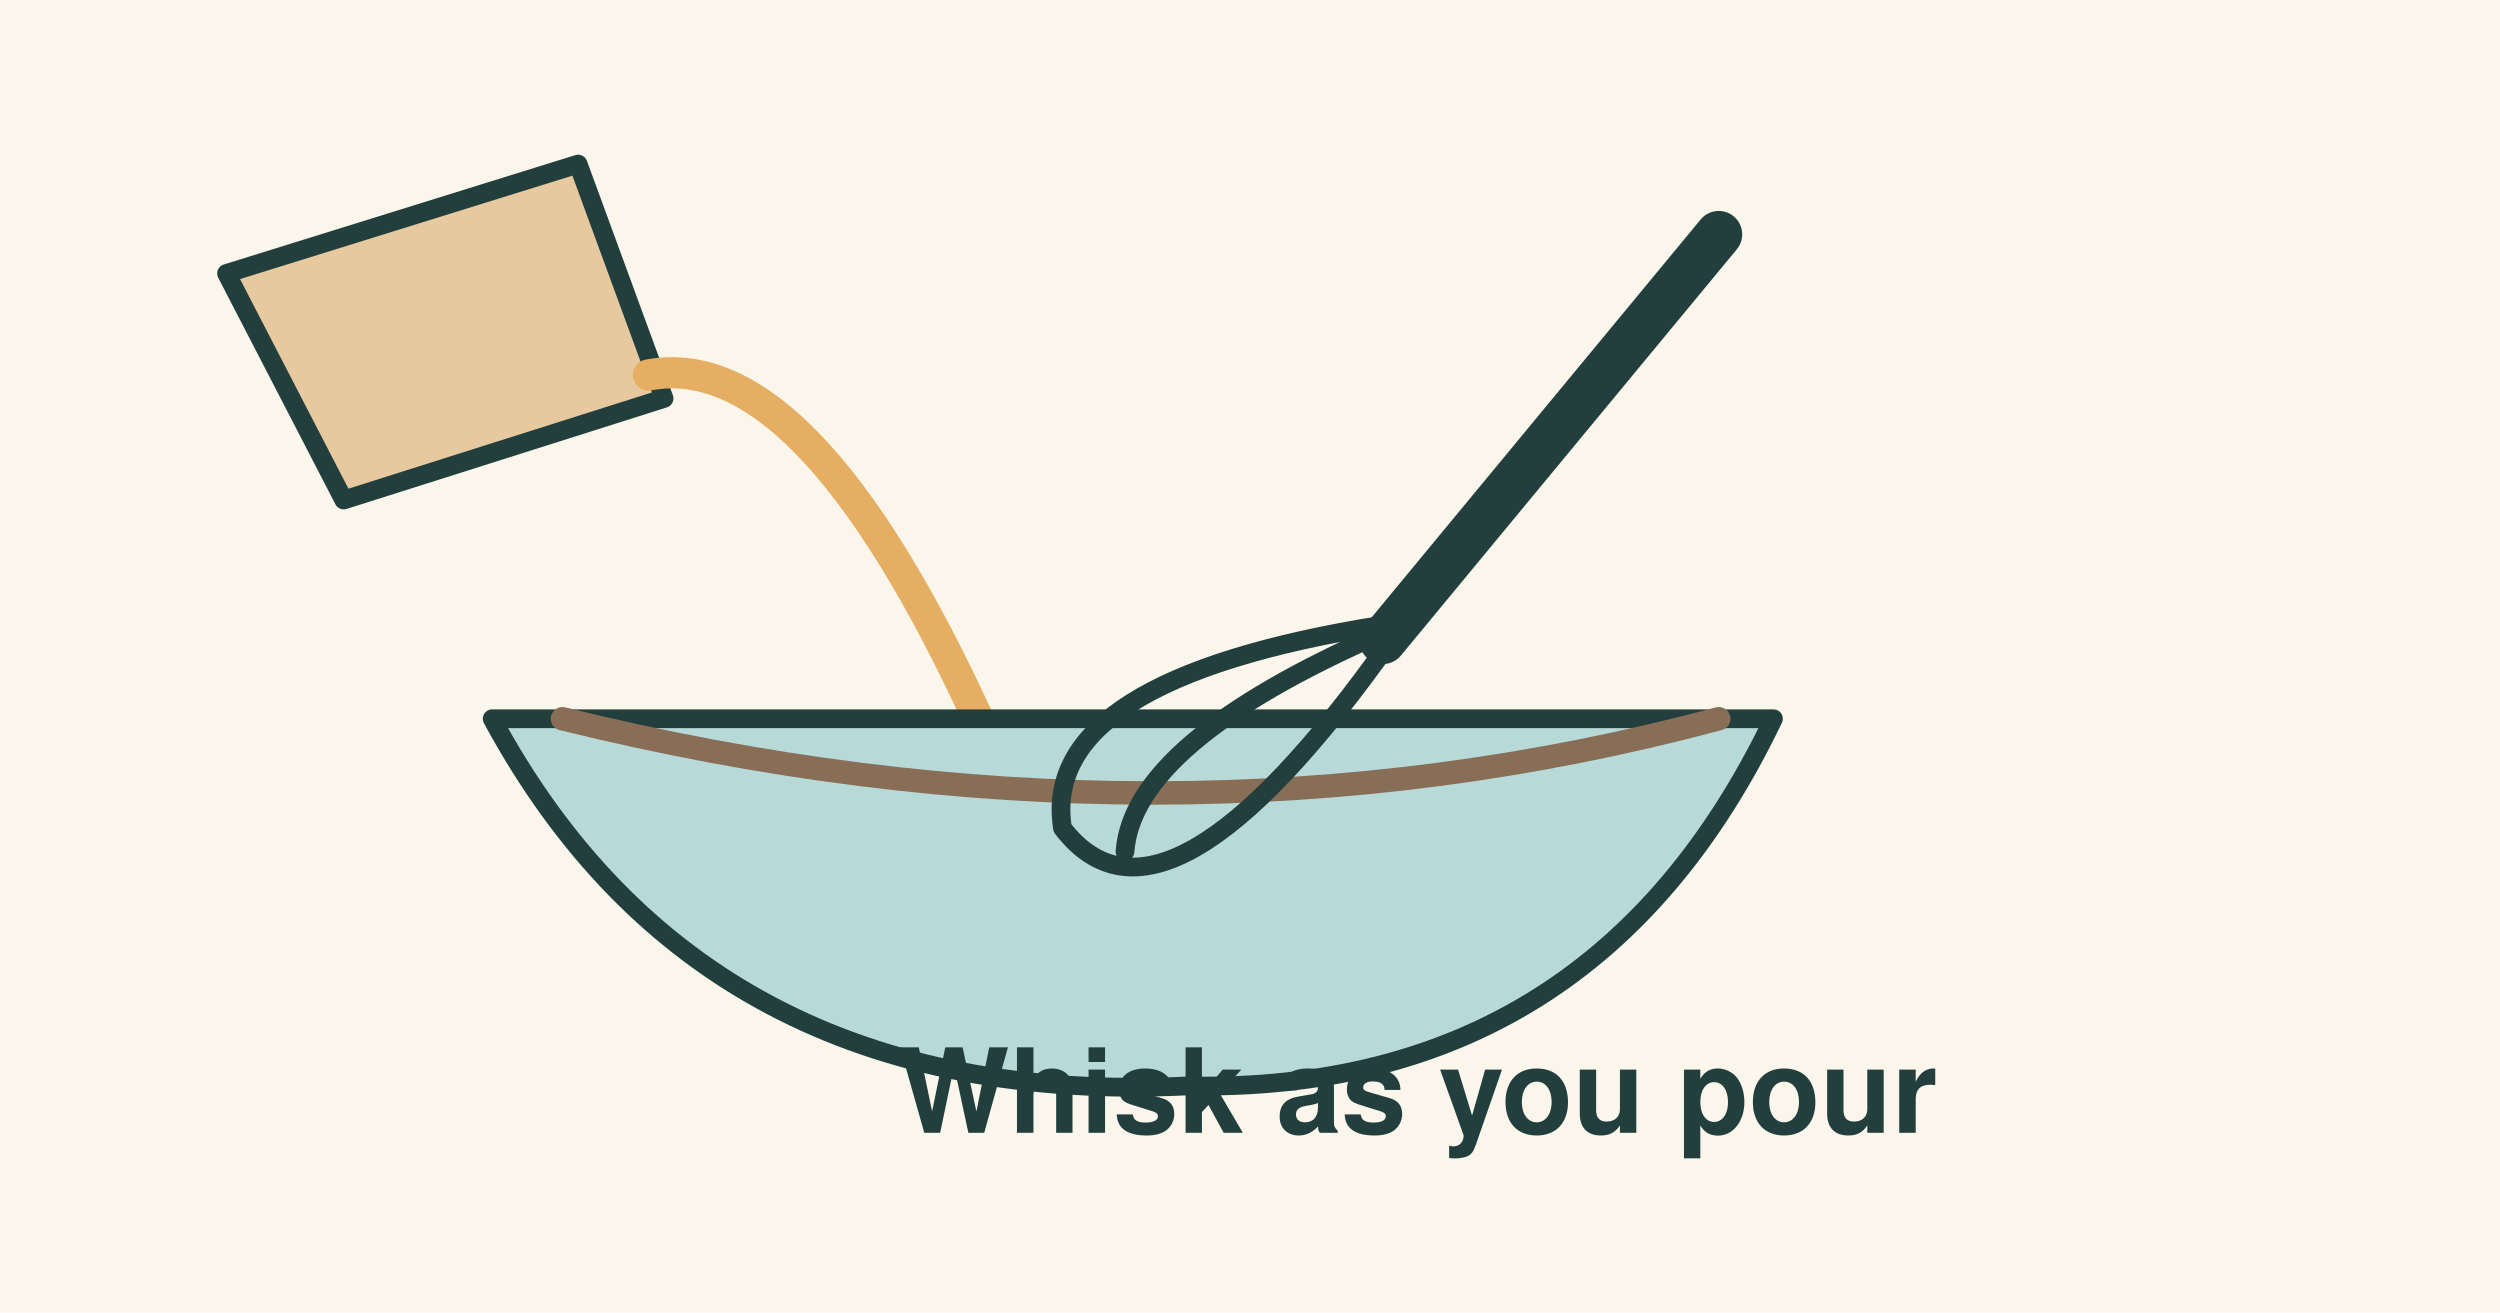
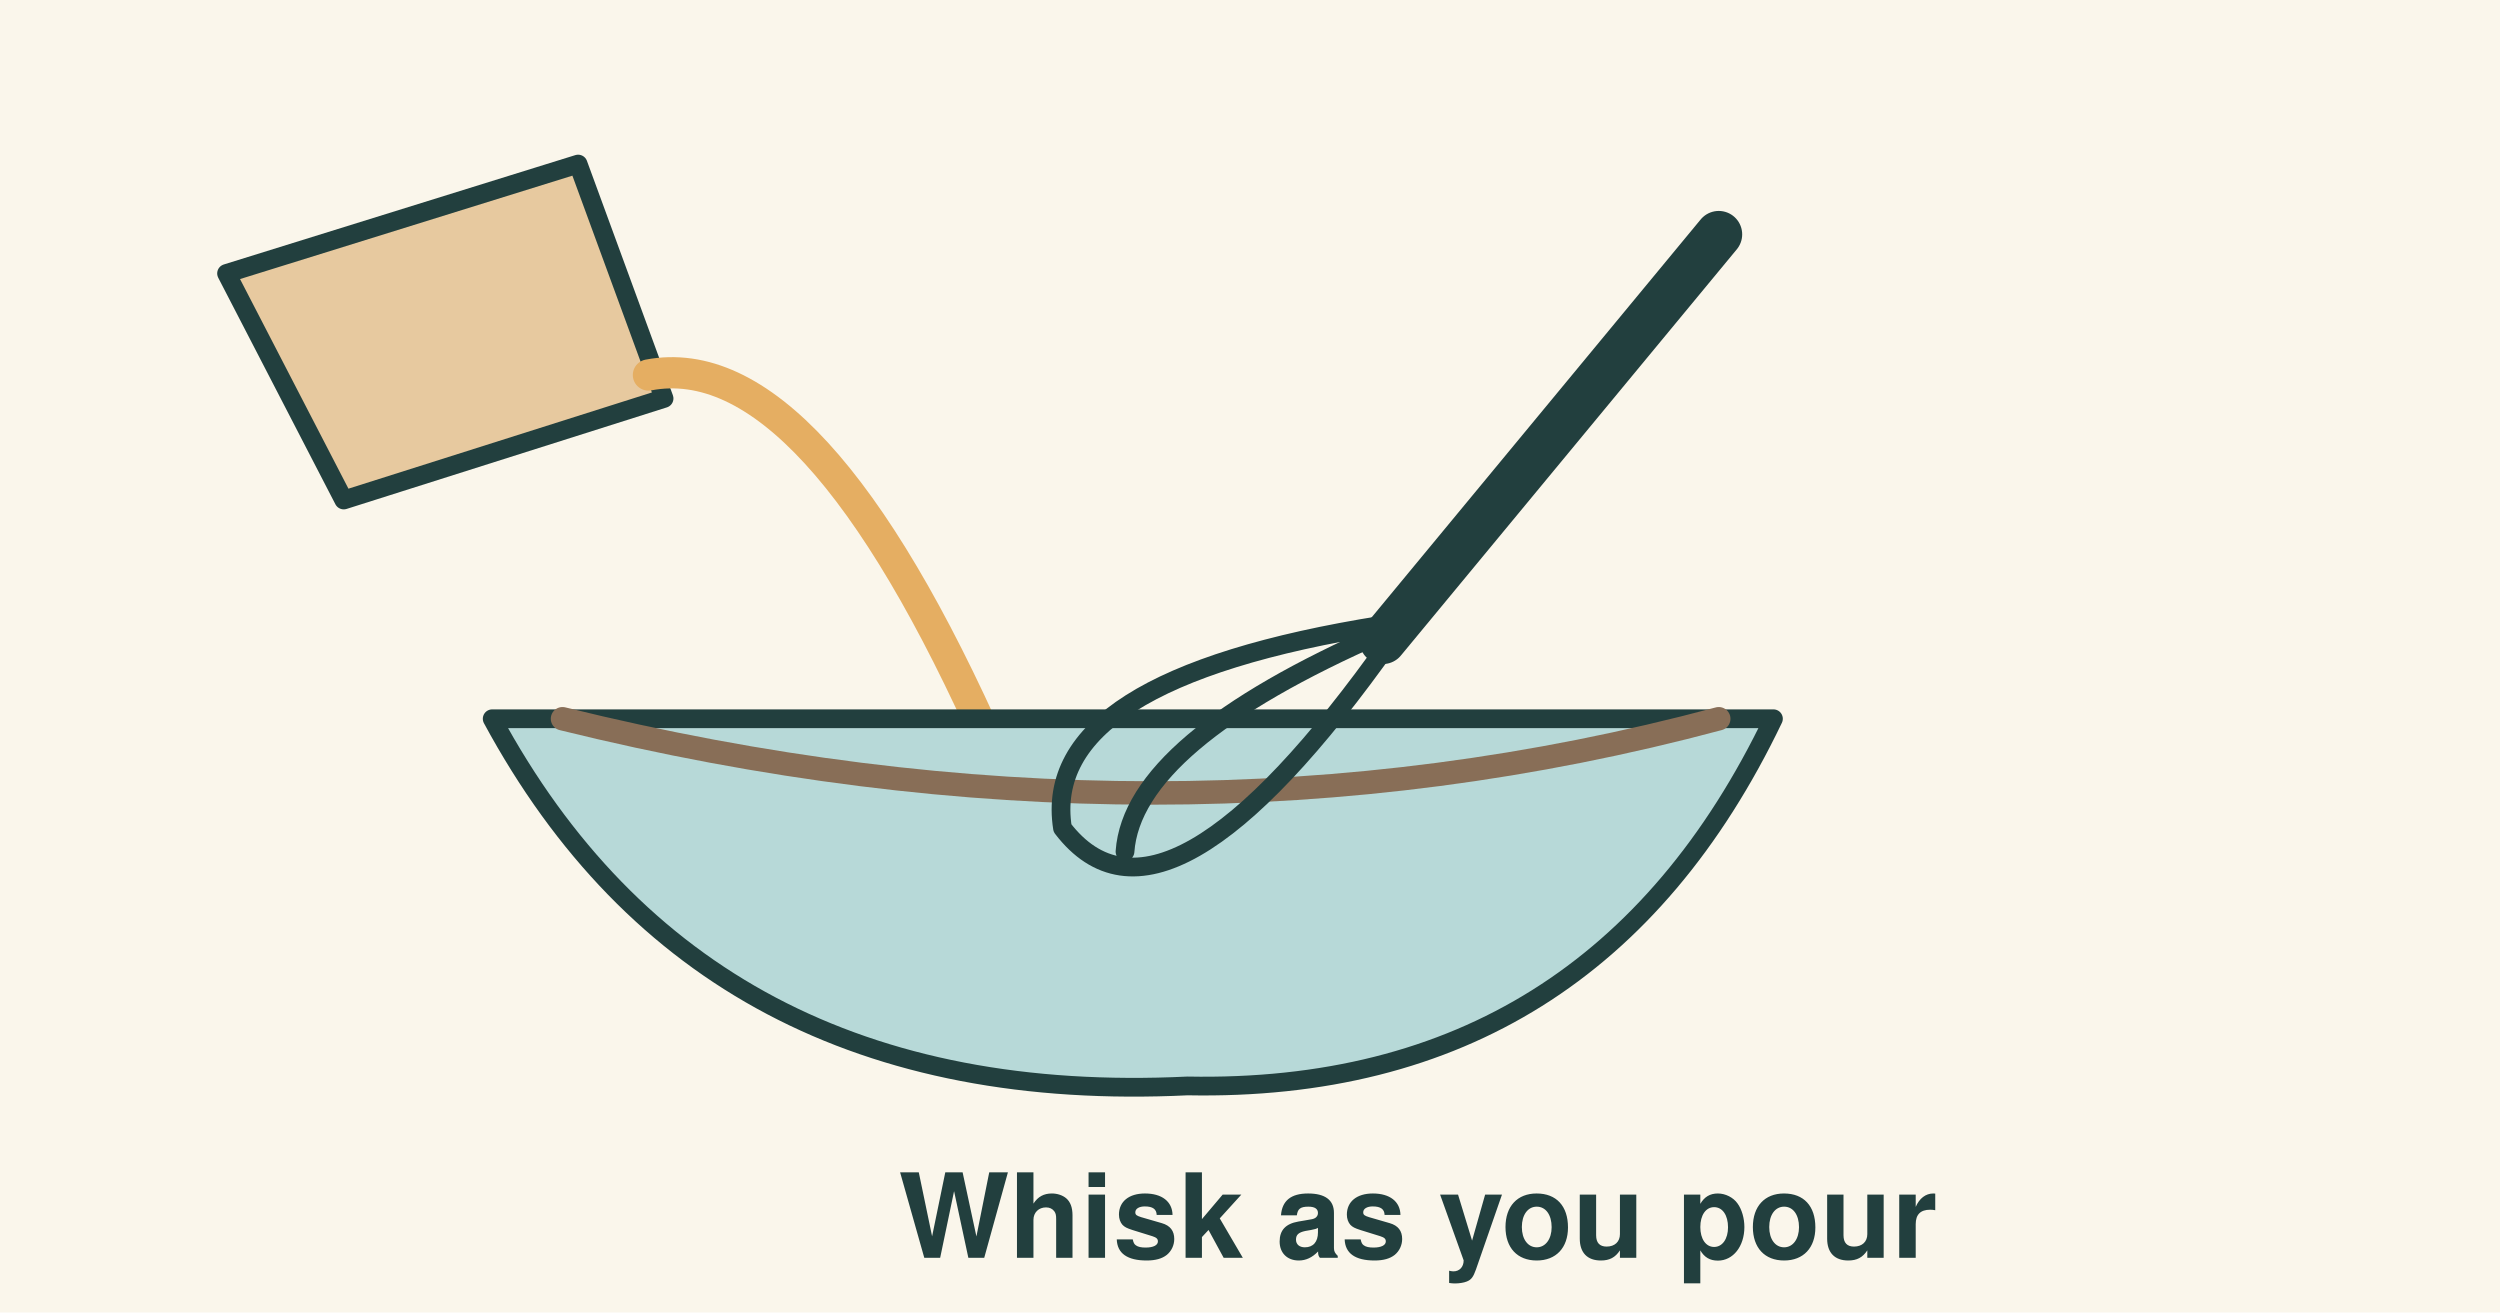
<svg xmlns="http://www.w3.org/2000/svg" viewBox="0 0 320 168" stroke-linecap="round" stroke-linejoin="round">
  <rect width="320" height="168" fill="#faf6eb" />
  <path d="M29 35 L74 21 85 51 44 64Z" fill="#e7c99f" stroke="#223f3e" stroke-width="2.4" />
  <path d="M83 48 Q104 44 127 96" fill="none" stroke="#e5ae62" stroke-width="4" />
  <path d="M63 92 Q90 142 152 139 Q204 140 227 92Z" fill="#b7d9d8" stroke="#223f3e" stroke-width="2.4" />
  <path d="M72 92 Q149 111 220 92" fill="none" stroke="#886e57" stroke-width="3" />
  <path d="M177 82 L220 30" fill="none" stroke="#223f3e" stroke-width="6" />
  <path d="M177 80 Q133 87 136 106 Q149 123 178 82 M177 81 Q145 95 144 109" fill="none" stroke="#223f3e" stroke-width="2.4" />
-   <text x="248" y="145" font-family="Helvetica,Arial,sans-serif" font-weight="600" font-size="15" text-anchor="end" fill="#223f3e">Whisk as you pour</text>
+   <text x="248" y="161" font-family="Helvetica,Arial,sans-serif" font-weight="600" font-size="15" text-anchor="end" fill="#223f3e">Whisk as you pour</text>
</svg>
